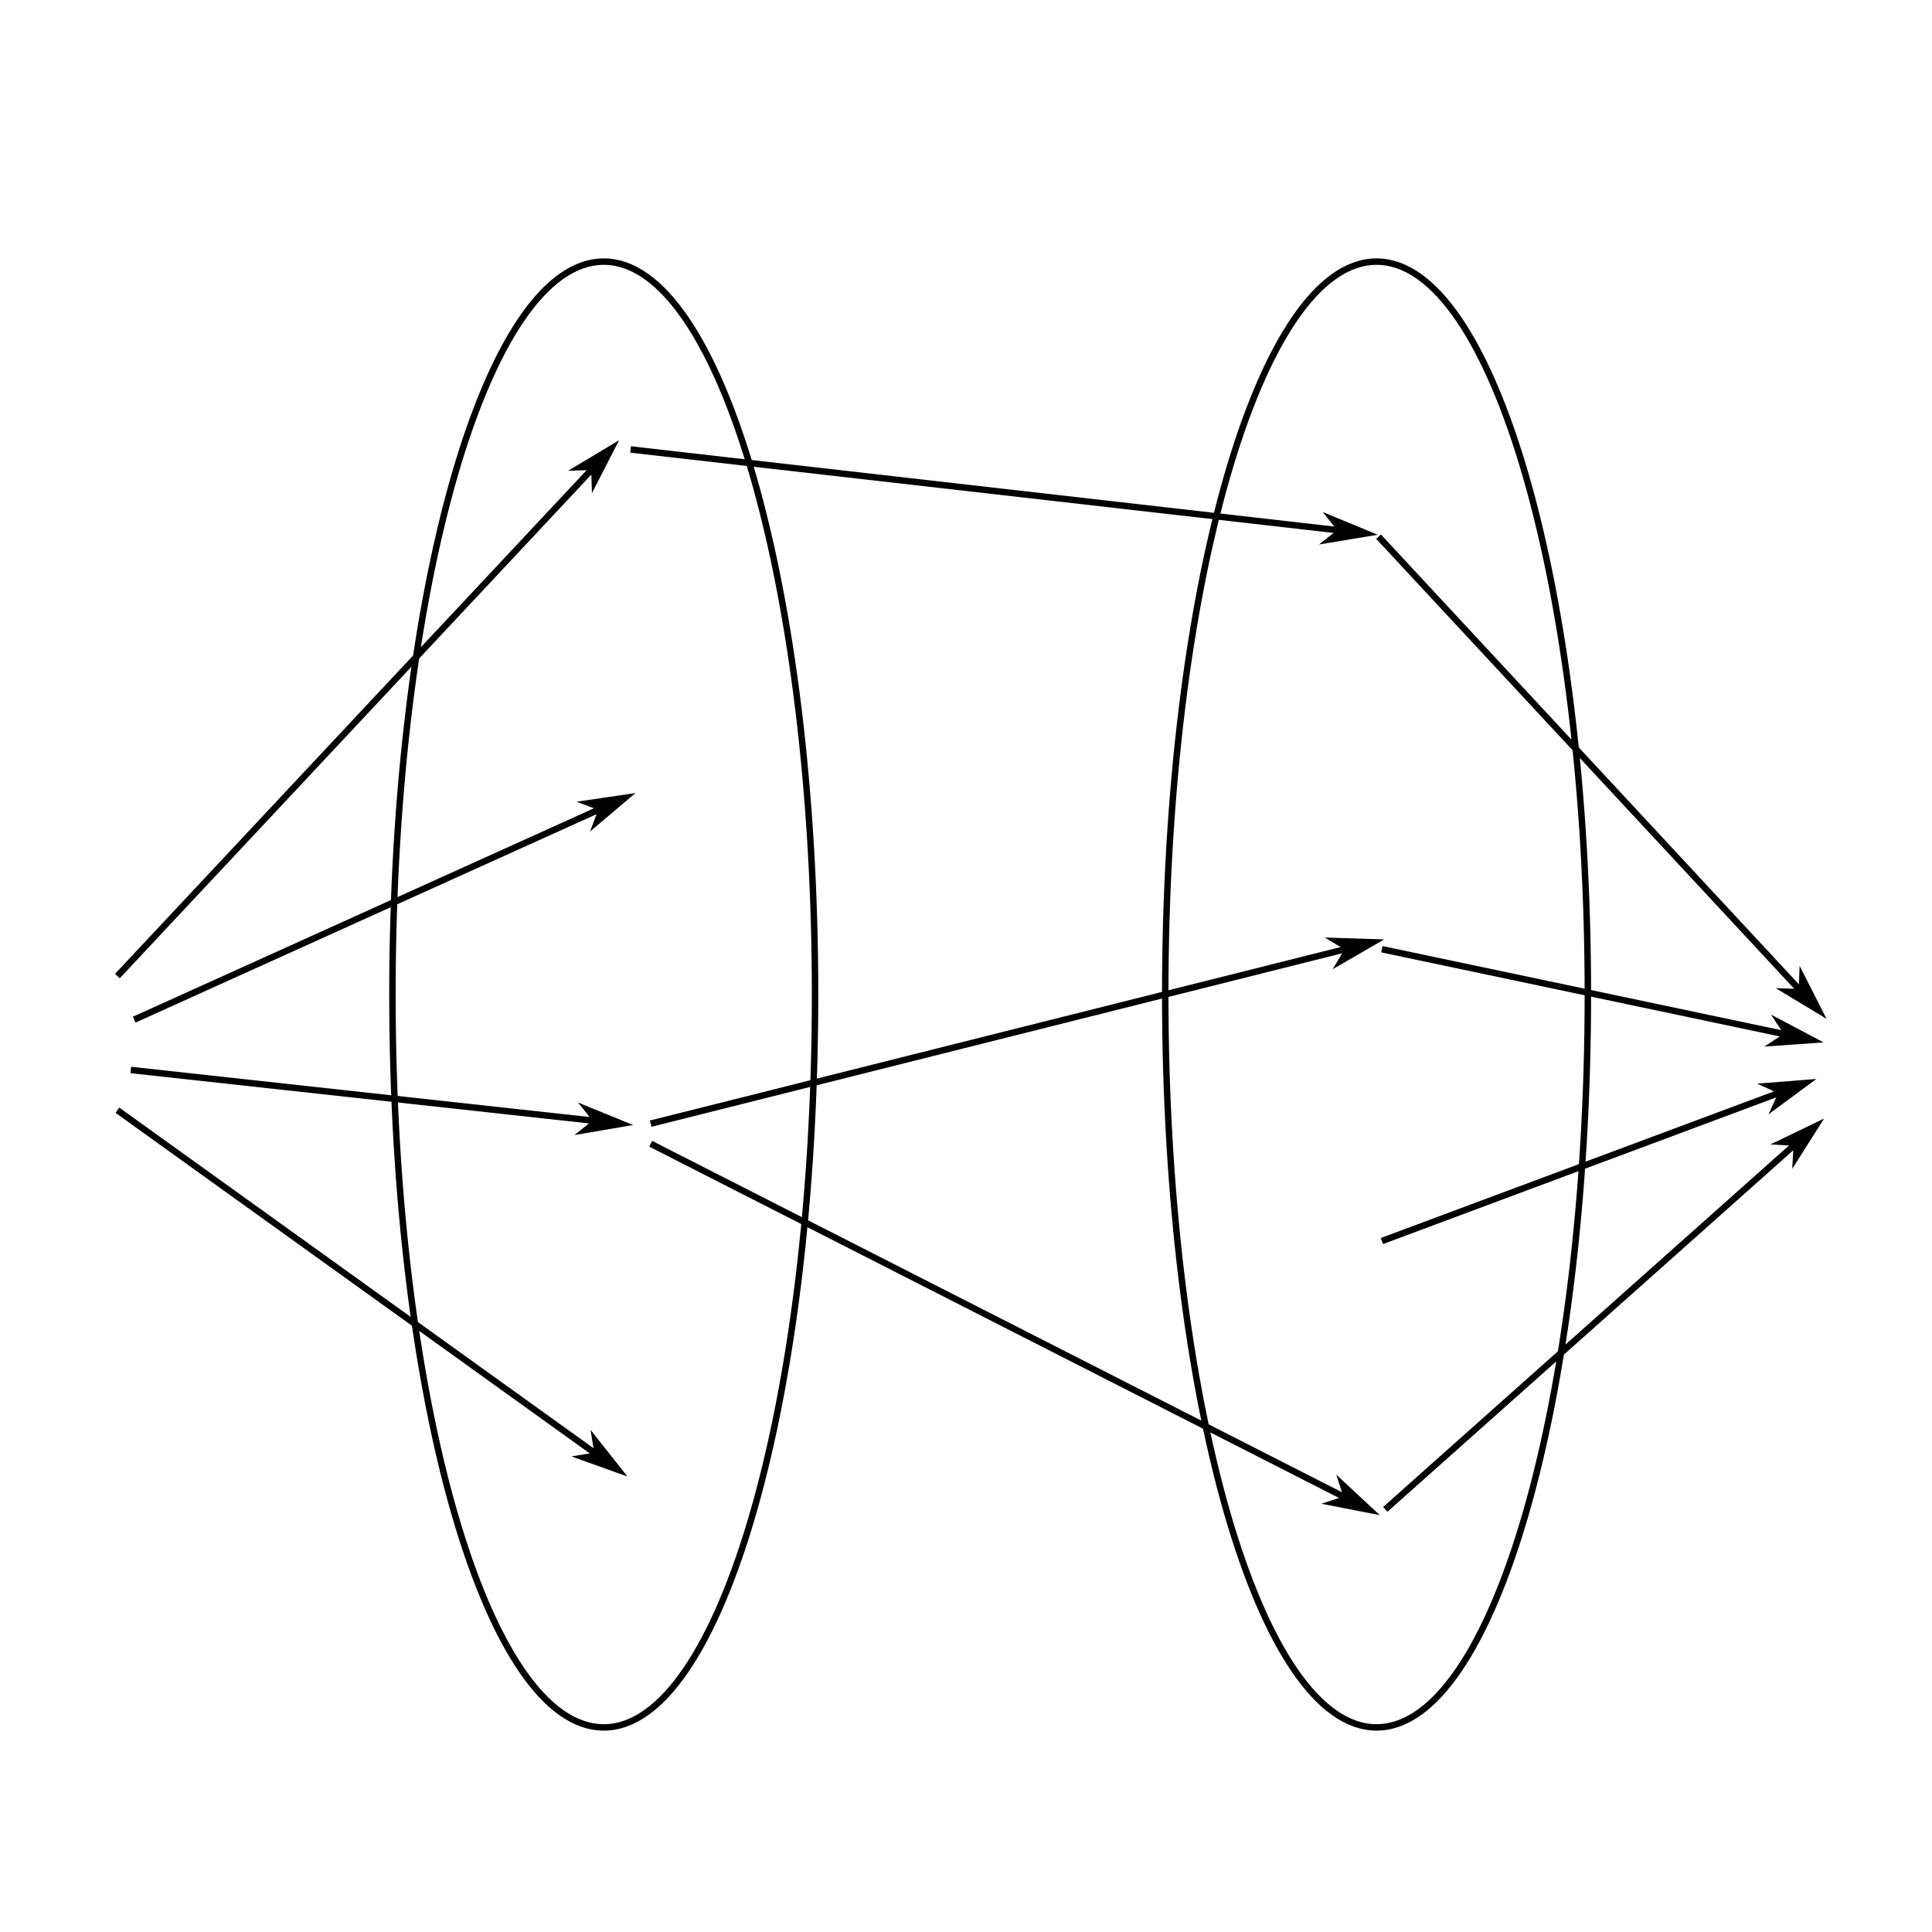
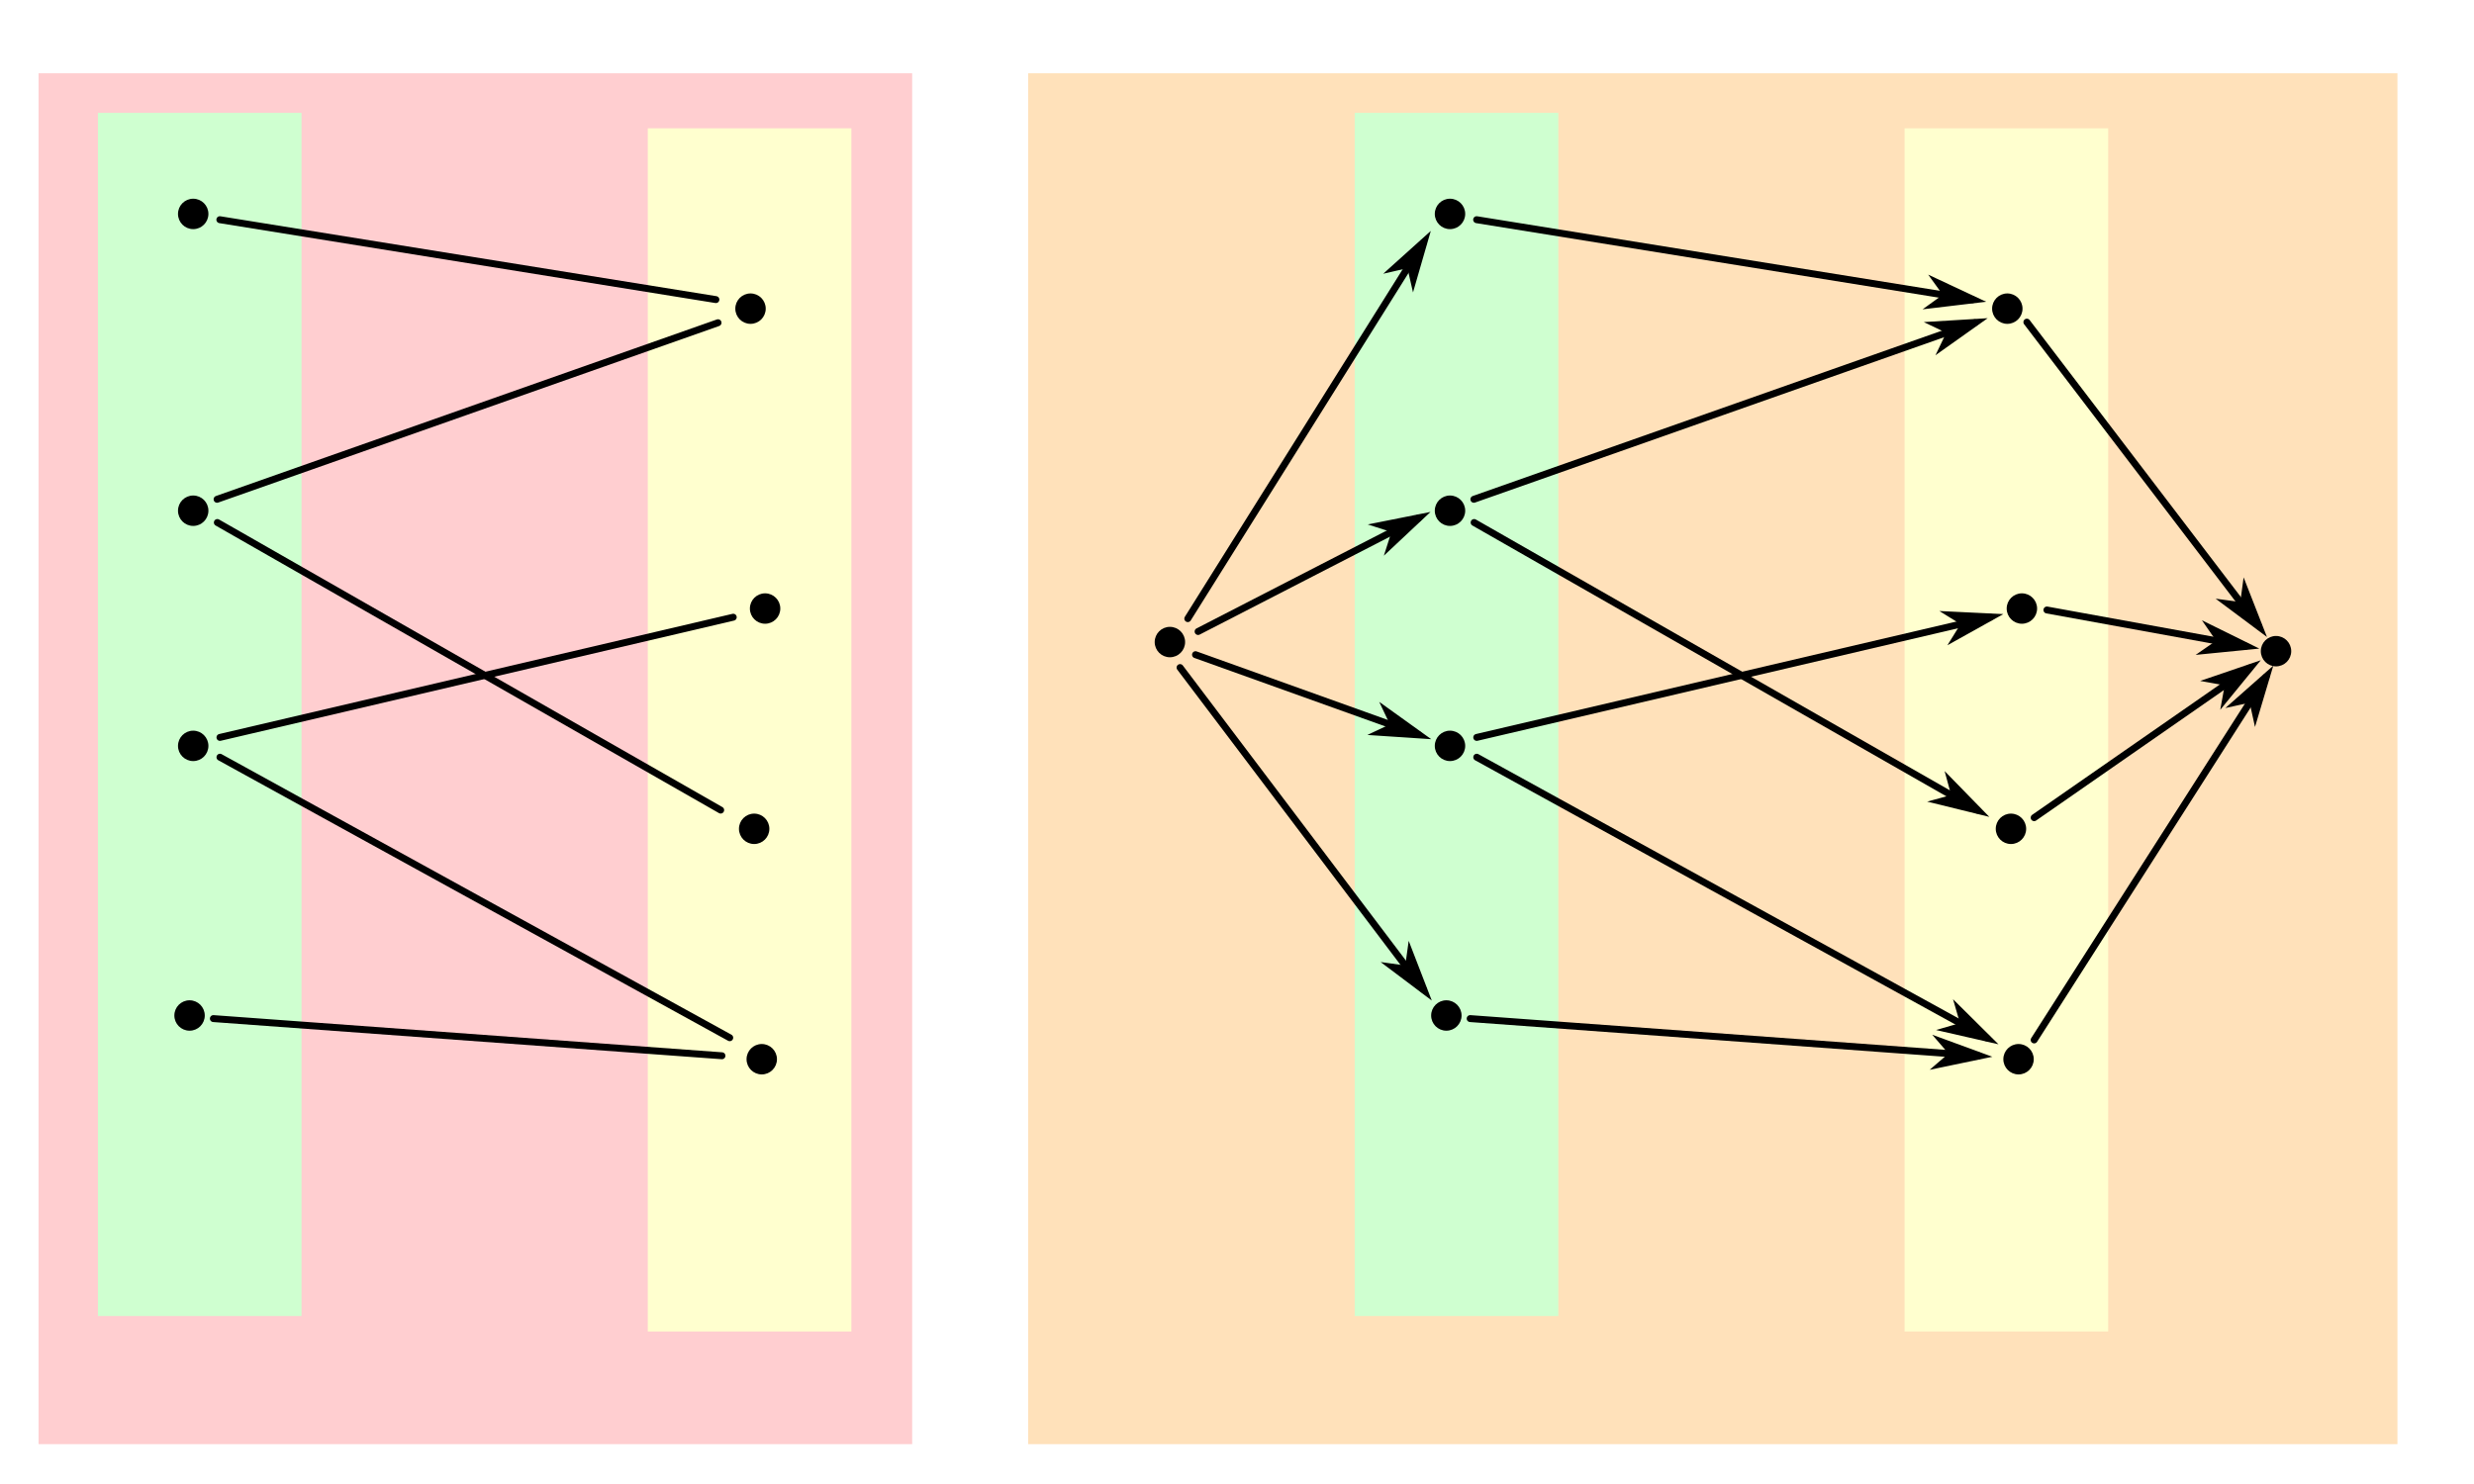
- <svg xmlns="http://www.w3.org/2000/svg" width="300" height="300" id="svg2" version="1.1">
+ <svg xmlns="http://www.w3.org/2000/svg" width="500" height="300" id="svg2" version="1.1">
  <defs id="defs4">
-     <marker orient="auto" refY="0.0" refX="0.0" id="Arrow1Mend" style="overflow:visible;">
-       <path id="path3808" d="M 0.0,0.0 L 5.0,-5.0 L -12.5,0.0 L 5.0,5.0 L 0.0,0.0 z " style="fill-rule:evenodd;stroke:#000000;stroke-width:1.0pt;" transform="scale(0.4) rotate(180) translate(10,0)" />
+     <marker orient="auto" refY="0" refX="0" id="Arrow1Mend" style="overflow:visible">
+       <path id="path3808" d="M 0,0 5,-5 -12.5,0 5,5 0,0 Z" style="fill-rule:evenodd;stroke:#000000;stroke-width:1pt" transform="matrix(-0.4,0,0,-0.4,-4,0)" />
+     </marker>
+     <marker orient="auto" refY="0" refX="0" id="Arrow1Mend-1" style="overflow:visible">
+       <path id="path3808-7" d="M 0,0 5,-5 -12.5,0 5,5 0,0 Z" style="fill-rule:evenodd;stroke:#000000;stroke-width:1pt" transform="matrix(-0.4,0,0,-0.4,-4,0)" />
+     </marker>
+     <marker orient="auto" refY="0" refX="0" id="Arrow1Mend-9" style="overflow:visible">
+       <path id="path3808-73" d="M 0,0 5,-5 -12.5,0 5,5 0,0 Z" style="fill-rule:evenodd;stroke:#000000;stroke-width:1pt" transform="matrix(-0.4,0,0,-0.4,-4,0)" />
+     </marker>
+     <marker orient="auto" refY="0" refX="0" id="Arrow1Mend-9-7" style="overflow:visible">
+       <path id="path3808-73-8" d="M 0,0 5,-5 -12.5,0 5,5 0,0 Z" style="fill-rule:evenodd;stroke:#000000;stroke-width:1pt" transform="matrix(-0.4,0,0,-0.4,-4,0)" />
+     </marker>
+     <marker orient="auto" refY="0" refX="0" id="Arrow1Mend-13" style="overflow:visible">
+       <path id="path3808-5" d="M 0,0 5,-5 -12.5,0 5,5 0,0 Z" style="fill-rule:evenodd;stroke:#000000;stroke-width:1pt" transform="matrix(-0.4,0,0,-0.4,-4,0)" />
+     </marker>
+     <marker orient="auto" refY="0" refX="0" id="Arrow1Mend-13-2" style="overflow:visible">
+       <path id="path3808-5-6" d="M 0,0 5,-5 -12.5,0 5,5 0,0 Z" style="fill-rule:evenodd;stroke:#000000;stroke-width:1pt" transform="matrix(-0.4,0,0,-0.4,-4,0)" />
+     </marker>
+     <marker orient="auto" refY="0" refX="0" id="Arrow1Mend-13-2-9" style="overflow:visible">
+       <path id="path3808-5-6-7" d="M 0,0 5,-5 -12.5,0 5,5 0,0 Z" style="fill-rule:evenodd;stroke:#000000;stroke-width:1pt" transform="matrix(-0.4,0,0,-0.4,-4,0)" />
+     </marker>
+     <marker orient="auto" refY="0" refX="0" id="Arrow1Mend-13-2-9-1" style="overflow:visible">
+       <path id="path3808-5-6-7-3" d="M 0,0 5,-5 -12.5,0 5,5 0,0 Z" style="fill-rule:evenodd;stroke:#000000;stroke-width:1pt" transform="matrix(-0.4,0,0,-0.4,-4,0)" />
+     </marker>
+     <marker orient="auto" refY="0" refX="0" id="Arrow1Mend-13-2-9-2" style="overflow:visible">
+       <path id="path3808-5-6-7-35" d="M 0,0 5,-5 -12.5,0 5,5 0,0 Z" style="fill-rule:evenodd;stroke:#000000;stroke-width:1pt" transform="matrix(-0.4,0,0,-0.4,-4,0)" />
+     </marker>
+     <marker orient="auto" refY="0" refX="0" id="Arrow1Mend-13-2-9-1-1" style="overflow:visible">
+       <path id="path3808-5-6-7-3-6" d="M 0,0 5,-5 -12.5,0 5,5 0,0 Z" style="fill-rule:evenodd;stroke:#000000;stroke-width:1pt" transform="matrix(-0.4,0,0,-0.4,-4,0)" />
+     </marker>
+     <marker orient="auto" refY="0" refX="0" id="Arrow1Mend-13-2-9-1-4" style="overflow:visible">
+       <path id="path3808-5-6-7-3-7" d="M 0,0 5,-5 -12.5,0 5,5 0,0 Z" style="fill-rule:evenodd;stroke:#000000;stroke-width:1pt" transform="matrix(-0.4,0,0,-0.4,-4,0)" />
+     </marker>
+     <marker orient="auto" refY="0" refX="0" id="Arrow1Mend-13-3" style="overflow:visible">
+       <path id="path3808-5-4" d="M 0,0 5,-5 -12.5,0 5,5 0,0 Z" style="fill-rule:evenodd;stroke:#000000;stroke-width:1pt" transform="matrix(-0.4,0,0,-0.4,-4,0)" />
+     </marker>
+     <marker orient="auto" refY="0" refX="0" id="Arrow1Mend-13-2-3" style="overflow:visible">
+       <path id="path3808-5-6-78" d="M 0,0 5,-5 -12.5,0 5,5 0,0 Z" style="fill-rule:evenodd;stroke:#000000;stroke-width:1pt" transform="matrix(-0.4,0,0,-0.4,-4,0)" />
+     </marker>
+     <marker orient="auto" refY="0" refX="0" id="Arrow1Mend-13-2-9-8" style="overflow:visible">
+       <path id="path3808-5-6-7-0" d="M 0,0 5,-5 -12.5,0 5,5 0,0 Z" style="fill-rule:evenodd;stroke:#000000;stroke-width:1pt" transform="matrix(-0.4,0,0,-0.4,-4,0)" />
+     </marker>
+     <marker orient="auto" refY="0" refX="0" id="Arrow1Mend-13-2-9-1-16" style="overflow:visible">
+       <path id="path3808-5-6-7-3-3" d="M 0,0 5,-5 -12.5,0 5,5 0,0 Z" style="fill-rule:evenodd;stroke:#000000;stroke-width:1pt" transform="matrix(-0.4,0,0,-0.4,-4,0)" />
+     </marker>
+     <marker orient="auto" refY="0" refX="0" id="Arrow1Mend-13-2-9-1-1-7" style="overflow:visible">
+       <path id="path3808-5-6-7-3-6-6" d="M 0,0 5,-5 -12.5,0 5,5 0,0 Z" style="fill-rule:evenodd;stroke:#000000;stroke-width:1pt" transform="matrix(-0.4,0,0,-0.4,-4,0)" />
+     </marker>
+     <marker orient="auto" refY="0" refX="0" id="Arrow1Mend-13-2-9-1-4-5" style="overflow:visible">
+       <path id="path3808-5-6-7-3-7-6" d="M 0,0 5,-5 -12.5,0 5,5 0,0 Z" style="fill-rule:evenodd;stroke:#000000;stroke-width:1pt" transform="matrix(-0.4,0,0,-0.4,-4,0)" />
+     </marker>
+     <marker orient="auto" refY="0" refX="0" id="Arrow1Mend-13-3-5" style="overflow:visible">
+       <path id="path3808-5-4-6" d="M 0,0 5,-5 -12.5,0 5,5 0,0 Z" style="fill-rule:evenodd;stroke:#000000;stroke-width:1pt" transform="matrix(-0.4,0,0,-0.4,-4,0)" />
+     </marker>
+     <marker orient="auto" refY="0" refX="0" id="Arrow1Mend-13-3-6" style="overflow:visible">
+       <path id="path3808-5-4-3" d="M 0,0 5,-5 -12.5,0 5,5 0,0 Z" style="fill-rule:evenodd;stroke:#000000;stroke-width:1pt" transform="matrix(-0.4,0,0,-0.4,-4,0)" />
+     </marker>
+     <marker orient="auto" refY="0" refX="0" id="Arrow1Mend-13-3-50" style="overflow:visible">
+       <path id="path3808-5-4-31" d="M 0,0 5,-5 -12.5,0 5,5 0,0 Z" style="fill-rule:evenodd;stroke:#000000;stroke-width:1pt" transform="matrix(-0.4,0,0,-0.4,-4,0)" />
+     </marker>
+     <marker orient="auto" refY="0" refX="0" id="Arrow1Mend-13-3-4" style="overflow:visible">
+       <path id="path3808-5-4-63" d="M 0,0 5,-5 -12.5,0 5,5 0,0 Z" style="fill-rule:evenodd;stroke:#000000;stroke-width:1pt" transform="matrix(-0.4,0,0,-0.4,-4,0)" />
+     </marker>
+     <marker orient="auto" refY="0" refX="0" id="Arrow1Mend-13-3-8" style="overflow:visible">
+       <path id="path3808-5-4-35" d="M 0,0 5,-5 -12.5,0 5,5 0,0 Z" style="fill-rule:evenodd;stroke:#000000;stroke-width:1pt" transform="matrix(-0.4,0,0,-0.4,-4,0)" />
+     </marker>
+     <marker orient="auto" refY="0" refX="0" id="Arrow1Mend-13-3-9" style="overflow:visible">
+       <path id="path3808-5-4-1" d="M 0,0 5,-5 -12.5,0 5,5 0,0 Z" style="fill-rule:evenodd;stroke:#000000;stroke-width:1pt" transform="matrix(-0.4,0,0,-0.4,-4,0)" />
+     </marker>
+     <marker orient="auto" refY="0" refX="0" id="Arrow1Mend-13-3-7" style="overflow:visible">
+       <path id="path3808-5-4-351" d="M 0,0 5,-5 -12.5,0 5,5 0,0 Z" style="fill-rule:evenodd;stroke:#000000;stroke-width:1pt" transform="matrix(-0.4,0,0,-0.4,-4,0)" />
+     </marker>
+     <marker orient="auto" refY="0" refX="0" id="Arrow1Mend-13-3-40" style="overflow:visible">
+       <path id="path3808-5-4-9" d="M 0,0 5,-5 -12.5,0 5,5 0,0 Z" style="fill-rule:evenodd;stroke:#000000;stroke-width:1pt" transform="matrix(-0.4,0,0,-0.4,-4,0)" />
    </marker>
  </defs>
  <g id="layer1" transform="translate(0,-752.3622)">
-     <path style="fill:none;fill-opacity:1;stroke:#000000;stroke-width:1;stroke-linecap:round;stroke-linejoin:round;stroke-miterlimit:4;stroke-opacity:1;stroke-dasharray:none;stroke-dashoffset:0" id="path3753" d="m 126.562,154.427 a 32.812,113.802 0 1 1 -65.625,0 32.812,113.802 0 1 1 65.625,0 z" transform="translate(0,752.3622)" />
-     <path transform="translate(120,752.3622)" style="fill:none;stroke:#000000;stroke-width:1;stroke-linecap:round;stroke-linejoin:round;stroke-miterlimit:4;stroke-opacity:1;stroke-dasharray:none;stroke-dashoffset:0" id="path3753-9" d="m 126.562,154.427 a 32.812,113.802 0 1 1 -65.625,0 32.812,113.802 0 1 1 65.625,0 z" />
-     <path style="fill:none;stroke:#000000;stroke-width:1px;stroke-linecap:butt;stroke-linejoin:miter;stroke-opacity:1;marker-end:url(#Arrow1Mend)" d="m 18.229,151.562 76.562,-81.771" id="path3773" transform="translate(0,752.3622)" />
-     <path style="fill:none;stroke:#000000;stroke-width:1px;stroke-linecap:butt;stroke-linejoin:miter;stroke-opacity:1;marker-end:url(#Arrow1Mend)" d="M 20.833,158.333 96.875,123.958" id="path3775" transform="translate(0,752.3622)" />
-     <path style="fill:none;stroke:#000000;stroke-width:1px;stroke-linecap:butt;stroke-linejoin:miter;stroke-opacity:1;marker-end:url(#Arrow1Mend)" d="m 20.312,166.146 76.042,8.333" id="path3777" transform="translate(0,752.3622)" />
-     <path style="fill:none;stroke:#000000;stroke-width:1px;stroke-linecap:butt;stroke-linejoin:miter;stroke-opacity:1;marker-end:url(#Arrow1Mend)" d="M 18.229,172.396 95.833,228.125" id="path3779" transform="translate(0,752.3622)" />
-     <path style="fill:none;stroke:#000000;stroke-width:1px;stroke-linecap:butt;stroke-linejoin:miter;stroke-opacity:1;marker-end:url(#Arrow1Mend)" d="M 97.917,69.792 211.979,82.812" id="path3781" transform="translate(0,752.3622)" />
-     <path style="fill:none;stroke:#000000;stroke-width:1px;stroke-linecap:butt;stroke-linejoin:miter;stroke-opacity:1;marker-end:url(#Arrow1Mend)" d="m 101.042,174.479 111.979,-28.125" id="path3783" transform="translate(0,752.3622)" />
-     <path style="fill:none;stroke:#000000;stroke-width:1px;stroke-linecap:butt;stroke-linejoin:miter;stroke-opacity:1;marker-end:url(#Arrow1Mend)" d="M 101.042,177.604 212.5,234.375" id="path3785" transform="translate(0,752.3622)" />
-     <path style="fill:none;stroke:#000000;stroke-width:1px;stroke-linecap:butt;stroke-linejoin:miter;stroke-opacity:1;marker-end:url(#Arrow1Mend)" d="m 214.062,83.333 68.229,73.437" id="path3787" transform="translate(0,752.3622)" />
-     <path style="fill:none;stroke:#000000;stroke-width:1px;stroke-linecap:butt;stroke-linejoin:miter;stroke-opacity:1;marker-end:url(#Arrow1Mend)" d="M 214.583,147.396 281.25,161.458" id="path3789" transform="translate(0,752.3622)" />
-     <path style="fill:none;stroke:#000000;stroke-width:1px;stroke-linecap:butt;stroke-linejoin:miter;stroke-opacity:1;marker-end:url(#Arrow1Mend)" d="m 214.583,192.708 65.625,-24.479" id="path3791" transform="translate(0,752.3622)" />
-     <path style="fill:none;stroke:#000000;stroke-width:1px;stroke-linecap:butt;stroke-linejoin:miter;stroke-opacity:1;marker-end:url(#Arrow1Mend)" d="M 215.104,234.375 281.771,175" id="path3793" transform="translate(0,752.3622)" />
-     <flowRoot xml:space="preserve" id="flowRoot4607" style="font-size:9px;font-style:normal;font-variant:normal;font-weight:normal;font-stretch:normal;line-height:125%;letter-spacing:0px;word-spacing:0px;fill:#000000;fill-opacity:1;stroke:none;font-family:Gentium Basic;-inkscape-font-specification:Gentium Basic" transform="translate(3.125,757.0497)">
-       <flowRegion id="flowRegion4609">
-         <rect id="rect4611" width="70.833" height="50" x="54.688" y="256.771" />
-       </flowRegion>
-       <flowPara id="flowPara4613" style="font-size:20px">A</flowPara>
-     </flowRoot>
-     <flowRoot xml:space="preserve" id="flowRoot4607-6" style="font-size:9px;font-style:normal;font-variant:normal;font-weight:normal;font-stretch:normal;line-height:125%;letter-spacing:0px;word-spacing:0px;fill:#000000;fill-opacity:1;stroke:none;font-family:Gentium Basic;-inkscape-font-specification:Gentium Basic" transform="translate(131.6504,760.7339)">
-       <flowRegion id="flowRegion4609-4">
-         <rect id="rect4611-3" width="70.833" height="50" x="54.688" y="256.771" />
-       </flowRegion>
-       <flowPara id="flowPara4613-8" style="font-size:20px">B</flowPara>
-     </flowRoot>
-     <flowRoot xml:space="preserve" id="flowRoot4642" style="font-size:9px;font-style:normal;font-variant:normal;font-weight:normal;font-stretch:normal;line-height:125%;letter-spacing:0px;word-spacing:0px;fill:#000000;fill-opacity:1;stroke:none;font-family:Gentium Basic;-inkscape-font-specification:Gentium Basic" transform="translate(9.375,757.5705)">
-       <flowRegion id="flowRegion4644">
-         <rect id="rect4646" width="39.583" height="44.271" x="-3.646" y="144.271" />
-       </flowRegion>
-       <flowPara id="flowPara4648" style="font-size:16px">s</flowPara>
-     </flowRoot>
-     <flowRoot xml:space="preserve" id="flowRoot4642-6" style="font-size:9px;font-style:normal;font-variant:normal;font-weight:normal;font-stretch:normal;line-height:125%;letter-spacing:0px;word-spacing:0px;fill:#000000;fill-opacity:1;stroke:none;font-family:Gentium Basic;-inkscape-font-specification:Gentium Basic" transform="translate(291.1797,764.8374)">
-       <flowRegion id="flowRegion4644-7">
-         <rect id="rect4646-6" width="39.583" height="44.271" x="-3.646" y="144.271" />
-       </flowRegion>
-       <flowPara id="flowPara4648-5" style="font-size:16px">t</flowPara>
+     <rect style="fill:#ffced0;fill-opacity:1;stroke:none;stroke-width:1.4;stroke-linecap:round;stroke-linejoin:round;stroke-miterlimit:4;stroke-dasharray:none;stroke-dashoffset:0;stroke-opacity:1" id="rect5119-4" width="176.562" height="277.13" x="7.792" y="767.175" />
+     <rect style="fill:#ffffcf;fill-opacity:1;stroke:none;stroke-width:1.4;stroke-linecap:round;stroke-linejoin:round;stroke-miterlimit:4;stroke-dasharray:none;stroke-dashoffset:0;stroke-opacity:1" id="rect5119-9" width="41.146" height="243.229" x="130.917" y="778.3" />
+     <rect style="fill:#cfffd0;fill-opacity:1;stroke:none;stroke-width:1.4;stroke-linecap:round;stroke-linejoin:round;stroke-miterlimit:4;stroke-dasharray:none;stroke-dashoffset:0;stroke-opacity:1" id="rect5119" width="41.146" height="243.229" x="19.792" y="775.175" />
+     <g id="g5027" transform="translate(0,-24)">
+       <circle r="3.073" cy="819.606" cx="39.047" id="path4176" style="fill:#000000;fill-opacity:1;stroke:none;stroke-width:1.4;stroke-linecap:round;stroke-linejoin:round;stroke-miterlimit:4;stroke-dasharray:none;stroke-dashoffset:0;stroke-opacity:1" />
+       <circle r="3.073" cy="838.757" cx="151.682" id="path4176-0" style="fill:#000000;fill-opacity:1;stroke:none;stroke-width:1.4;stroke-linecap:round;stroke-linejoin:round;stroke-miterlimit:4;stroke-dasharray:none;stroke-dashoffset:0;stroke-opacity:1" />
+       <circle r="3.073" cy="879.606" cx="39.047" id="path4176-05" style="fill:#000000;fill-opacity:1;stroke:none;stroke-width:1.4;stroke-linecap:round;stroke-linejoin:round;stroke-miterlimit:4;stroke-dasharray:none;stroke-dashoffset:0;stroke-opacity:1" />
+       <circle r="3.073" cy="899.381" cx="154.628" id="path4176-0-9" style="fill:#000000;fill-opacity:1;stroke:none;stroke-width:1.4;stroke-linecap:round;stroke-linejoin:round;stroke-miterlimit:4;stroke-dasharray:none;stroke-dashoffset:0;stroke-opacity:1" />
+       <circle r="3.073" cy="943.913" cx="152.418" id="path4176-0-9-7" style="fill:#000000;fill-opacity:1;stroke:none;stroke-width:1.4;stroke-linecap:round;stroke-linejoin:round;stroke-miterlimit:4;stroke-dasharray:none;stroke-dashoffset:0;stroke-opacity:1" />
+       <circle r="3.073" cy="990.49" cx="153.952" id="path4176-0-9-7-7" style="fill:#000000;fill-opacity:1;stroke:none;stroke-width:1.4;stroke-linecap:round;stroke-linejoin:round;stroke-miterlimit:4;stroke-dasharray:none;stroke-dashoffset:0;stroke-opacity:1" />
+       <circle r="3.073" cy="927.145" cx="39.047" id="path4176-05-1" style="fill:#000000;fill-opacity:1;stroke:none;stroke-width:1.4;stroke-linecap:round;stroke-linejoin:round;stroke-miterlimit:4;stroke-dasharray:none;stroke-dashoffset:0;stroke-opacity:1" />
+       <circle r="3.073" cy="981.651" cx="38.311" id="path4176-05-2" style="fill:#000000;fill-opacity:1;stroke:none;stroke-width:1.4;stroke-linecap:round;stroke-linejoin:round;stroke-miterlimit:4;stroke-dasharray:none;stroke-dashoffset:0;stroke-opacity:1" />
+       <path id="path3781-1" d="M 44.431,820.775 144.683,836.926" style="fill:none;stroke:#000000;stroke-width:1.4;stroke-linecap:round;stroke-linejoin:miter;stroke-miterlimit:4;stroke-dasharray:none;stroke-opacity:1" />
+       <path id="path3781-1-4" d="M 43.926,881.993 145.651,940.128" style="fill:none;stroke:#000000;stroke-width:1.4;stroke-linecap:round;stroke-linejoin:miter;stroke-miterlimit:4;stroke-dasharray:none;stroke-opacity:1" />
+       <path id="path3781-1-4-8" d="M 44.453,929.439 147.48,986.143" style="fill:none;stroke:#000000;stroke-width:1.4;stroke-linecap:round;stroke-linejoin:miter;stroke-miterlimit:4;stroke-dasharray:none;stroke-opacity:1" />
+       <path id="path3781-1-4-8-7" d="M 44.453,925.433 148.191,901.136" style="fill:none;stroke:#000000;stroke-width:1.4;stroke-linecap:round;stroke-linejoin:miter;stroke-miterlimit:4;stroke-dasharray:none;stroke-opacity:1" />
+       <path id="path3781-1-4-8-7-0" d="M 43.872,877.296 145.113,841.604" style="fill:none;stroke:#000000;stroke-width:1.4;stroke-linecap:round;stroke-linejoin:miter;stroke-miterlimit:4;stroke-dasharray:none;stroke-opacity:1" />
+       <path id="path3781-1-4-8-7-09" d="m 43.123,982.276 102.785,7.515" style="fill:none;stroke:#000000;stroke-width:1.4;stroke-linecap:round;stroke-linejoin:miter;stroke-miterlimit:4;stroke-dasharray:none;stroke-opacity:1" />
+     </g>
+     <flowRoot xml:space="preserve" id="flowRoot4607-5" style="font-style:normal;font-variant:normal;font-weight:normal;font-stretch:normal;font-size:9px;line-height:125%;font-family:'Gentium Basic';-inkscape-font-specification:'Gentium Basic';letter-spacing:0px;word-spacing:0px;fill:#000000;fill-opacity:1;stroke:none" transform="translate(28.55079,757.8374)">
+       <flowRegion id="flowRegion4609-7">
+         <rect id="rect4611-0" width="70.833" height="50" x="54.688" y="256.771" />
+       </flowRegion>
+       <flowPara style="font-style:normal;font-variant:normal;font-weight:bold;font-stretch:normal;font-size:20px;font-family:'Gentium Basic';-inkscape-font-specification:'Gentium Basic Bold'" id="flowPara5067">G</flowPara>
+     </flowRoot>
+     <flowRoot xml:space="preserve" id="flowRoot4607-63" style="font-style:normal;font-variant:normal;font-weight:normal;font-stretch:normal;font-size:9px;line-height:125%;font-family:'Gentium Basic';-inkscape-font-specification:'Gentium Basic';letter-spacing:0px;word-spacing:0px;fill:#000000;fill-opacity:1;stroke:none" transform="translate(-22.67463,724.8017)">
+       <flowRegion id="flowRegion4609-77">
+         <rect id="rect4611-6" width="70.833" height="50" x="54.688" y="256.771" />
+       </flowRegion>
+       <flowPara id="flowPara4613-4" style="font-size:20px">A</flowPara>
+     </flowRoot>
+     <flowRoot xml:space="preserve" id="flowRoot4607-6-1" style="font-style:normal;font-variant:normal;font-weight:normal;font-stretch:normal;font-size:9px;line-height:125%;font-family:'Gentium Basic';-inkscape-font-specification:'Gentium Basic';letter-spacing:0px;word-spacing:0px;fill:#000000;fill-opacity:1;stroke:none" transform="translate(92.79999,724.8172)">
+       <flowRegion id="flowRegion4609-4-1">
+         <rect id="rect4611-3-2" width="70.833" height="50" x="54.688" y="256.771" />
+       </flowRegion>
+       <flowPara id="flowPara4613-8-5" style="font-size:20px">B</flowPara>
+     </flowRoot>
+     <rect style="fill:#ffe1ba;fill-opacity:1;stroke:none;stroke-width:1.4;stroke-linecap:round;stroke-linejoin:round;stroke-miterlimit:4;stroke-dasharray:none;stroke-dashoffset:0;stroke-opacity:1" id="rect5119-4-3" width="276.736" height="277.13" x="207.792" y="767.175" />
+     <rect style="fill:#ffffcf;fill-opacity:1;stroke:none;stroke-width:1.4;stroke-linecap:round;stroke-linejoin:round;stroke-miterlimit:4;stroke-dasharray:none;stroke-dashoffset:0;stroke-opacity:1" id="rect5119-9-4" width="41.146" height="243.229" x="384.917" y="778.3" />
+     <rect style="fill:#cfffd0;fill-opacity:1;stroke:none;stroke-width:1.4;stroke-linecap:round;stroke-linejoin:round;stroke-miterlimit:4;stroke-dasharray:none;stroke-dashoffset:0;stroke-opacity:1" id="rect5119-6" width="41.146" height="243.229" x="273.792" y="775.175" />
+     <g id="g5420" transform="translate(0,-10)">
+       <circle r="3.073" cy="805.606" cx="293.047" id="path4176-09" style="fill:#000000;fill-opacity:1;stroke:none;stroke-width:1.4;stroke-linecap:round;stroke-linejoin:round;stroke-miterlimit:4;stroke-dasharray:none;stroke-dashoffset:0;stroke-opacity:1" />
+       <circle r="3.073" cy="824.757" cx="405.682" id="path4176-0-5" style="fill:#000000;fill-opacity:1;stroke:none;stroke-width:1.4;stroke-linecap:round;stroke-linejoin:round;stroke-miterlimit:4;stroke-dasharray:none;stroke-dashoffset:0;stroke-opacity:1" />
+       <circle r="3.073" cy="865.606" cx="293.047" id="path4176-05-0" style="fill:#000000;fill-opacity:1;stroke:none;stroke-width:1.4;stroke-linecap:round;stroke-linejoin:round;stroke-miterlimit:4;stroke-dasharray:none;stroke-dashoffset:0;stroke-opacity:1" />
+       <circle r="3.073" cy="885.381" cx="408.628" id="path4176-0-9-8" style="fill:#000000;fill-opacity:1;stroke:none;stroke-width:1.4;stroke-linecap:round;stroke-linejoin:round;stroke-miterlimit:4;stroke-dasharray:none;stroke-dashoffset:0;stroke-opacity:1" />
+       <circle r="3.073" cy="929.913" cx="406.418" id="path4176-0-9-7-1" style="fill:#000000;fill-opacity:1;stroke:none;stroke-width:1.4;stroke-linecap:round;stroke-linejoin:round;stroke-miterlimit:4;stroke-dasharray:none;stroke-dashoffset:0;stroke-opacity:1" />
+       <circle r="3.073" cy="976.49" cx="407.952" id="path4176-0-9-7-7-1" style="fill:#000000;fill-opacity:1;stroke:none;stroke-width:1.4;stroke-linecap:round;stroke-linejoin:round;stroke-miterlimit:4;stroke-dasharray:none;stroke-dashoffset:0;stroke-opacity:1" />
+       <circle r="3.073" cy="913.145" cx="293.047" id="path4176-05-1-9" style="fill:#000000;fill-opacity:1;stroke:none;stroke-width:1.4;stroke-linecap:round;stroke-linejoin:round;stroke-miterlimit:4;stroke-dasharray:none;stroke-dashoffset:0;stroke-opacity:1" />
+       <circle r="3.073" cy="967.651" cx="292.311" id="path4176-05-2-4" style="fill:#000000;fill-opacity:1;stroke:none;stroke-width:1.4;stroke-linecap:round;stroke-linejoin:round;stroke-miterlimit:4;stroke-dasharray:none;stroke-dashoffset:0;stroke-opacity:1" />
+       <path id="path3781-1-6" d="m 298.431,806.775 100.252,16.151" style="fill:none;stroke:#000000;stroke-width:1.4;stroke-linecap:round;stroke-linejoin:miter;stroke-miterlimit:4;stroke-dasharray:none;stroke-opacity:1;marker-end:url(#Arrow1Mend-13-3)" />
+       <path id="path3781-1-4-1" d="m 297.926,867.993 101.725,58.136" style="fill:none;stroke:#000000;stroke-width:1.4;stroke-linecap:round;stroke-linejoin:miter;stroke-miterlimit:4;stroke-dasharray:none;stroke-opacity:1;marker-end:url(#Arrow1Mend-13-2-3)" />
+       <path id="path3781-1-4-8-5" d="m 298.453,915.439 103.027,56.703" style="fill:none;stroke:#000000;stroke-width:1.4;stroke-linecap:round;stroke-linejoin:miter;stroke-miterlimit:4;stroke-dasharray:none;stroke-opacity:1;marker-end:url(#Arrow1Mend-13-2-9-8)" />
+       <path id="path3781-1-4-8-7-2" d="M 298.453,911.433 402.191,887.136" style="fill:none;stroke:#000000;stroke-width:1.4;stroke-linecap:round;stroke-linejoin:miter;stroke-miterlimit:4;stroke-dasharray:none;stroke-opacity:1;marker-end:url(#Arrow1Mend-13-2-9-1-16)" />
+       <path id="path3781-1-4-8-7-0-4" d="M 297.872,863.296 399.113,827.604" style="fill:none;stroke:#000000;stroke-width:1.4;stroke-linecap:round;stroke-linejoin:miter;stroke-miterlimit:4;stroke-dasharray:none;stroke-opacity:1;marker-end:url(#Arrow1Mend-13-2-9-1-1-7)" />
+       <path id="path3781-1-4-8-7-09-0" d="m 297.123,968.276 102.785,7.515" style="fill:none;stroke:#000000;stroke-width:1.4;stroke-linecap:round;stroke-linejoin:miter;stroke-miterlimit:4;stroke-dasharray:none;stroke-opacity:1;marker-end:url(#Arrow1Mend-13-2-9-1-4-5)" />
+     </g>
+     <flowRoot xml:space="preserve" id="flowRoot4607-5-8" style="font-style:normal;font-variant:normal;font-weight:normal;font-stretch:normal;font-size:9px;line-height:125%;font-family:'Gentium Basic';-inkscape-font-specification:'Gentium Basic';letter-spacing:0px;word-spacing:0px;fill:#000000;fill-opacity:1;stroke:none" transform="translate(286.6588,756.6636)">
+       <flowRegion id="flowRegion4609-7-2">
+         <rect id="rect4611-0-0" width="70.833" height="50" x="54.688" y="256.771" />
+       </flowRegion>
+       <flowPara style="font-style:normal;font-variant:normal;font-weight:bold;font-stretch:normal;font-size:20px;font-family:'Gentium Basic';-inkscape-font-specification:'Gentium Basic Bold'" id="flowPara5067-8">G'</flowPara>
+     </flowRoot>
+     <flowRoot xml:space="preserve" id="flowRoot4607-63-4" style="font-style:normal;font-variant:normal;font-weight:normal;font-stretch:normal;font-size:9px;line-height:125%;font-family:'Gentium Basic';-inkscape-font-specification:'Gentium Basic';letter-spacing:0px;word-spacing:0px;fill:#000000;fill-opacity:1;stroke:none" transform="translate(231.3254,724.8017)">
+       <flowRegion id="flowRegion4609-77-3">
+         <rect id="rect4611-6-7" width="70.833" height="50" x="54.688" y="256.771" />
+       </flowRegion>
+       <flowPara id="flowPara4613-4-7" style="font-size:20px">A</flowPara>
+     </flowRoot>
+     <flowRoot xml:space="preserve" id="flowRoot4607-6-1-0" style="font-style:normal;font-variant:normal;font-weight:normal;font-stretch:normal;font-size:9px;line-height:125%;font-family:'Gentium Basic';-inkscape-font-specification:'Gentium Basic';letter-spacing:0px;word-spacing:0px;fill:#000000;fill-opacity:1;stroke:none" transform="translate(346.8,724.8172)">
+       <flowRegion id="flowRegion4609-4-1-3">
+         <rect id="rect4611-3-2-2" width="70.833" height="50" x="54.688" y="256.771" />
+       </flowRegion>
+       <flowPara id="flowPara4613-8-5-8" style="font-size:20px">B</flowPara>
+     </flowRoot>
+     <circle style="fill:#000000;fill-opacity:1;stroke:none;stroke-width:1.4;stroke-linecap:round;stroke-linejoin:round;stroke-miterlimit:4;stroke-dasharray:none;stroke-dashoffset:0;stroke-opacity:1" id="path4176-09-8" cx="236.439" cy="882.158" r="3.073" />
+     <circle style="fill:#000000;fill-opacity:1;stroke:none;stroke-width:1.4;stroke-linecap:round;stroke-linejoin:round;stroke-miterlimit:4;stroke-dasharray:none;stroke-dashoffset:0;stroke-opacity:1" id="path4176-09-6" cx="459.988" cy="884" r="3.073" />
+     <path id="path3781-1-6-9" d="M 240.055,877.42 287.702,801.383" style="fill:none;stroke:#000000;stroke-width:1.4;stroke-linecap:round;stroke-linejoin:miter;stroke-miterlimit:4;stroke-dasharray:none;stroke-opacity:1;marker-end:url(#Arrow1Mend-13-3-5)" />
+     <path id="path3781-1-6-94" d="M 242.138,880.024 286.661,857.112" style="fill:none;stroke:#000000;stroke-width:1.4;stroke-linecap:round;stroke-linejoin:miter;stroke-miterlimit:4;stroke-dasharray:none;stroke-opacity:1;marker-end:url(#Arrow1Mend-13-3-6)" />
+     <path id="path3781-1-6-8" d="m 241.617,884.711 45.043,16.151" style="fill:none;stroke:#000000;stroke-width:1.4;stroke-linecap:round;stroke-linejoin:miter;stroke-miterlimit:4;stroke-dasharray:none;stroke-opacity:1;marker-end:url(#Arrow1Mend-13-3-50)" />
+     <path id="path3781-1-6-1" d="M 238.492,887.315 287.703,952.425" style="fill:none;stroke:#000000;stroke-width:1.4;stroke-linecap:round;stroke-linejoin:miter;stroke-miterlimit:4;stroke-dasharray:none;stroke-opacity:1;marker-end:url(#Arrow1Mend-13-3-4)" />
+     <path id="path3781-1-6-83" d="m 409.633,817.486 46.851,61.45" style="fill:none;stroke:#000000;stroke-width:1.4;stroke-linecap:round;stroke-linejoin:miter;stroke-miterlimit:4;stroke-dasharray:none;stroke-opacity:1;marker-end:url(#Arrow1Mend-13-3-8)" />
+     <path id="path3781-1-6-0" d="m 413.684,875.675 40.221,7.312" style="fill:none;stroke:#000000;stroke-width:1.4;stroke-linecap:round;stroke-linejoin:miter;stroke-miterlimit:4;stroke-dasharray:none;stroke-opacity:1;marker-end:url(#Arrow1Mend-13-3-9)" />
+     <path id="path3781-1-6-2" d="m 411.106,917.66 43.536,-30.253" style="fill:none;stroke:#000000;stroke-width:1.4;stroke-linecap:round;stroke-linejoin:miter;stroke-miterlimit:4;stroke-dasharray:none;stroke-opacity:1;marker-end:url(#Arrow1Mend-13-3-7)" />
+     <path id="path3781-1-6-29" d="m 411.106,962.591 46.851,-73.342" style="fill:none;stroke:#000000;stroke-width:1.4;stroke-linecap:round;stroke-linejoin:miter;stroke-miterlimit:4;stroke-dasharray:none;stroke-opacity:1;marker-end:url(#Arrow1Mend-13-3-40)" />
+     <flowRoot xml:space="preserve" id="flowRoot4607-5-8-5" style="font-style:normal;font-variant:normal;font-weight:normal;font-stretch:normal;font-size:9px;line-height:125%;font-family:'Gentium Basic';-inkscape-font-specification:'Gentium Basic';text-align:center;letter-spacing:0px;word-spacing:0px;text-anchor:middle;fill:#000000;fill-opacity:1;stroke:none" transform="translate(137.2639,598.9063)">
+       <flowRegion id="flowRegion4609-7-2-6">
+         <rect id="rect4611-0-0-0" width="70.833" height="50" x="54.688" y="256.771" style="text-align:center;text-anchor:middle" />
+       </flowRegion>
+       <flowPara style="font-style:normal;font-variant:normal;font-weight:bold;font-stretch:normal;font-size:20px;font-family:'Gentium Basic';-inkscape-font-specification:'Gentium Basic Bold';text-align:center;text-anchor:middle" id="flowPara5067-8-2">s</flowPara>
+     </flowRoot>
+     <flowRoot xml:space="preserve" id="flowRoot4607-5-8-5-1" style="font-style:normal;font-variant:normal;font-weight:normal;font-stretch:normal;font-size:9px;line-height:125%;font-family:'Gentium Basic';-inkscape-font-specification:'Gentium Basic';text-align:center;letter-spacing:0px;word-spacing:0px;text-anchor:middle;fill:#000000;fill-opacity:1;stroke:none" transform="translate(380.5589,601.6489)">
+       <flowRegion id="flowRegion4609-7-2-6-0">
+         <rect id="rect4611-0-0-0-7" width="70.833" height="50" x="54.688" y="256.771" style="text-align:center;text-anchor:middle" />
+       </flowRegion>
+       <flowPara style="font-style:normal;font-variant:normal;font-weight:bold;font-stretch:normal;font-size:20px;font-family:'Gentium Basic';-inkscape-font-specification:'Gentium Basic Bold';text-align:center;text-anchor:middle" id="flowPara5067-8-2-4">t</flowPara>
+     </flowRoot>
+     <flowRoot xml:space="preserve" id="flowRoot4607-5-8-5-8" style="font-style:normal;font-variant:normal;font-weight:normal;font-stretch:normal;font-size:9px;line-height:125%;font-family:'Gentium Basic';-inkscape-font-specification:'Gentium Basic';text-align:center;letter-spacing:0px;word-spacing:0px;text-anchor:middle;fill:#000000;fill-opacity:1;stroke:none" transform="translate(168.8421,564.1804)">
+       <flowRegion id="flowRegion4609-7-2-6-9">
+         <rect id="rect4611-0-0-0-0" width="70.833" height="50" x="54.688" y="256.771" style="text-align:center;text-anchor:middle" />
+       </flowRegion>
+       <flowPara style="font-style:normal;font-variant:normal;font-weight:normal;font-stretch:normal;font-size:15px;font-family:'Gentium Basic';-inkscape-font-specification:'Gentium Basic';text-align:center;text-anchor:middle" id="flowPara5067-8-2-47">1</flowPara>
+     </flowRoot>
+     <flowRoot xml:space="preserve" id="flowRoot4607-5-8-5-8-9" style="font-style:normal;font-variant:normal;font-weight:normal;font-stretch:normal;font-size:9px;line-height:125%;font-family:'Gentium Basic';-inkscape-font-specification:'Gentium Basic';text-align:center;letter-spacing:0px;word-spacing:0px;text-anchor:middle;fill:#000000;fill-opacity:1;stroke:none" transform="translate(173.3311,592.9874)">
+       <flowRegion id="flowRegion4609-7-2-6-9-2">
+         <rect id="rect4611-0-0-0-0-2" width="70.833" height="50" x="54.688" y="256.771" style="text-align:center;text-anchor:middle" />
+       </flowRegion>
+       <flowPara style="font-style:normal;font-variant:normal;font-weight:normal;font-stretch:normal;font-size:15px;font-family:'Gentium Basic';-inkscape-font-specification:'Gentium Basic';text-align:center;text-anchor:middle" id="flowPara5067-8-2-47-8">1</flowPara>
+     </flowRoot>
+     <flowRoot xml:space="preserve" id="flowRoot4607-5-8-5-8-5" style="font-style:normal;font-variant:normal;font-weight:normal;font-stretch:normal;font-size:9px;line-height:125%;font-family:'Gentium Basic';-inkscape-font-specification:'Gentium Basic';text-align:center;letter-spacing:0px;word-spacing:0px;text-anchor:middle;fill:#000000;fill-opacity:1;stroke:none" transform="translate(174.991,617.0556)">
+       <flowRegion id="flowRegion4609-7-2-6-9-8">
+         <rect id="rect4611-0-0-0-0-3" width="70.833" height="50" x="54.688" y="256.771" style="text-align:center;text-anchor:middle" />
+       </flowRegion>
+       <flowPara style="font-style:normal;font-variant:normal;font-weight:normal;font-stretch:normal;font-size:15px;font-family:'Gentium Basic';-inkscape-font-specification:'Gentium Basic';text-align:center;text-anchor:middle" id="flowPara5067-8-2-47-5">1</flowPara>
+     </flowRoot>
+     <flowRoot xml:space="preserve" id="flowRoot4607-5-8-5-8-92" style="font-style:normal;font-variant:normal;font-weight:normal;font-stretch:normal;font-size:9px;line-height:125%;font-family:'Gentium Basic';-inkscape-font-specification:'Gentium Basic';text-align:center;letter-spacing:0px;word-spacing:0px;text-anchor:middle;fill:#000000;fill-opacity:1;stroke:none" transform="translate(172.0862,640.2938)">
+       <flowRegion id="flowRegion4609-7-2-6-9-3">
+         <rect id="rect4611-0-0-0-0-26" width="70.833" height="50" x="54.688" y="256.771" style="text-align:center;text-anchor:middle" />
+       </flowRegion>
+       <flowPara style="font-style:normal;font-variant:normal;font-weight:normal;font-stretch:normal;font-size:15px;font-family:'Gentium Basic';-inkscape-font-specification:'Gentium Basic';text-align:center;text-anchor:middle" id="flowPara5067-8-2-47-2">1</flowPara>
+     </flowRoot>
+     <flowRoot xml:space="preserve" id="flowRoot4607-5-8-5-8-1" style="font-style:normal;font-variant:normal;font-weight:normal;font-stretch:normal;font-size:9px;line-height:125%;font-family:'Gentium Basic';-inkscape-font-specification:'Gentium Basic';text-align:center;letter-spacing:0px;word-spacing:0px;text-anchor:middle;fill:#000000;fill-opacity:1;stroke:none" transform="translate(261.7194,687.1853)">
+       <flowRegion id="flowRegion4609-7-2-6-9-0">
+         <rect id="rect4611-0-0-0-0-8" width="70.833" height="50" x="54.688" y="256.771" style="text-align:center;text-anchor:middle" />
+       </flowRegion>
+       <flowPara style="font-style:normal;font-variant:normal;font-weight:normal;font-stretch:normal;font-size:15px;font-family:'Gentium Basic';-inkscape-font-specification:'Gentium Basic';text-align:center;text-anchor:middle" id="flowPara5067-8-2-47-54">1</flowPara>
+     </flowRoot>
+     <flowRoot xml:space="preserve" id="flowRoot4607-5-8-5-8-2" style="font-style:normal;font-variant:normal;font-weight:normal;font-stretch:normal;font-size:9px;line-height:125%;font-family:'Gentium Basic';-inkscape-font-specification:'Gentium Basic';text-align:center;letter-spacing:0px;word-spacing:0px;text-anchor:middle;fill:#000000;fill-opacity:1;stroke:none" transform="translate(261.3045,659.7974)">
+       <flowRegion id="flowRegion4609-7-2-6-9-06">
+         <rect id="rect4611-0-0-0-0-9" width="70.833" height="50" x="54.688" y="256.771" style="text-align:center;text-anchor:middle" />
+       </flowRegion>
+       <flowPara style="font-style:normal;font-variant:normal;font-weight:normal;font-stretch:normal;font-size:15px;font-family:'Gentium Basic';-inkscape-font-specification:'Gentium Basic';text-align:center;text-anchor:middle" id="flowPara5067-8-2-47-6">1</flowPara>
+     </flowRoot>
+     <flowRoot xml:space="preserve" id="flowRoot4607-5-8-5-8-0" style="font-style:normal;font-variant:normal;font-weight:normal;font-stretch:normal;font-size:9px;line-height:125%;font-family:'Gentium Basic';-inkscape-font-specification:'Gentium Basic';text-align:center;letter-spacing:0px;word-spacing:0px;text-anchor:middle;fill:#000000;fill-opacity:1;stroke:none" transform="translate(239.3111,599.6269)">
+       <flowRegion id="flowRegion4609-7-2-6-9-069">
+         <rect id="rect4611-0-0-0-0-0" width="70.833" height="50" x="54.688" y="256.771" style="text-align:center;text-anchor:middle" />
+       </flowRegion>
+       <flowPara style="font-style:normal;font-variant:normal;font-weight:normal;font-stretch:normal;font-size:15px;font-family:'Gentium Basic';-inkscape-font-specification:'Gentium Basic';text-align:center;text-anchor:middle" id="flowPara5067-8-2-47-28">1</flowPara>
+     </flowRoot>
+     <flowRoot xml:space="preserve" id="flowRoot4607-5-8-5-8-15" style="font-style:normal;font-variant:normal;font-weight:normal;font-stretch:normal;font-size:9px;line-height:125%;font-family:'Gentium Basic';-inkscape-font-specification:'Gentium Basic';text-align:center;letter-spacing:0px;word-spacing:0px;text-anchor:middle;fill:#000000;fill-opacity:1;stroke:none" transform="translate(281.223,605.4365)">
+       <flowRegion id="flowRegion4609-7-2-6-9-01">
+         <rect id="rect4611-0-0-0-0-21" width="70.833" height="50" x="54.688" y="256.771" style="text-align:center;text-anchor:middle" />
+       </flowRegion>
+       <flowPara style="font-style:normal;font-variant:normal;font-weight:normal;font-stretch:normal;font-size:15px;font-family:'Gentium Basic';-inkscape-font-specification:'Gentium Basic';text-align:center;text-anchor:middle" id="flowPara5067-8-2-47-4">1</flowPara>
+     </flowRoot>
+     <flowRoot xml:space="preserve" id="flowRoot4607-5-8-5-8-7" style="font-style:normal;font-variant:normal;font-weight:normal;font-stretch:normal;font-size:9px;line-height:125%;font-family:'Gentium Basic';-inkscape-font-specification:'Gentium Basic';text-align:center;letter-spacing:0px;word-spacing:0px;text-anchor:middle;fill:#000000;fill-opacity:1;stroke:none" transform="translate(250.1003,561.0348)">
+       <flowRegion id="flowRegion4609-7-2-6-9-09">
+         <rect id="rect4611-0-0-0-0-23" width="70.833" height="50" x="54.688" y="256.771" style="text-align:center;text-anchor:middle" />
+       </flowRegion>
+       <flowPara style="font-style:normal;font-variant:normal;font-weight:normal;font-stretch:normal;font-size:15px;font-family:'Gentium Basic';-inkscape-font-specification:'Gentium Basic';text-align:center;text-anchor:middle" id="flowPara5067-8-2-47-7">1</flowPara>
+     </flowRoot>
+     <flowRoot xml:space="preserve" id="flowRoot4607-5-8-5-8-4" style="font-style:normal;font-variant:normal;font-weight:normal;font-stretch:normal;font-size:9px;line-height:125%;font-family:'Gentium Basic';-inkscape-font-specification:'Gentium Basic';text-align:center;letter-spacing:0px;word-spacing:0px;text-anchor:middle;fill:#000000;fill-opacity:1;stroke:none" transform="translate(257.9847,529.0822)">
+       <flowRegion id="flowRegion4609-7-2-6-9-4">
+         <rect id="rect4611-0-0-0-0-7" width="70.833" height="50" x="54.688" y="256.771" style="text-align:center;text-anchor:middle" />
+       </flowRegion>
+       <flowPara style="font-style:normal;font-variant:normal;font-weight:normal;font-stretch:normal;font-size:15px;font-family:'Gentium Basic';-inkscape-font-specification:'Gentium Basic';text-align:center;text-anchor:middle" id="flowPara5067-8-2-47-49">1</flowPara>
+     </flowRoot>
+     <flowRoot xml:space="preserve" id="flowRoot4607-5-8-5-8-17" style="font-style:normal;font-variant:normal;font-weight:normal;font-stretch:normal;font-size:9px;line-height:125%;font-family:'Gentium Basic';-inkscape-font-specification:'Gentium Basic';text-align:center;letter-spacing:0px;word-spacing:0px;text-anchor:middle;fill:#000000;fill-opacity:1;stroke:none" transform="translate(349.2779,576.8036)">
+       <flowRegion id="flowRegion4609-7-2-6-9-29">
+         <rect id="rect4611-0-0-0-0-88" width="70.833" height="50" x="54.688" y="256.771" style="text-align:center;text-anchor:middle" />
+       </flowRegion>
+       <flowPara style="font-style:normal;font-variant:normal;font-weight:normal;font-stretch:normal;font-size:15px;font-family:'Gentium Basic';-inkscape-font-specification:'Gentium Basic';text-align:center;text-anchor:middle" id="flowPara5067-8-2-47-9">1</flowPara>
+     </flowRoot>
+     <flowRoot xml:space="preserve" id="flowRoot4607-5-8-5-8-8" style="font-style:normal;font-variant:normal;font-weight:normal;font-stretch:normal;font-size:9px;line-height:125%;font-family:'Gentium Basic';-inkscape-font-specification:'Gentium Basic';text-align:center;letter-spacing:0px;word-spacing:0px;text-anchor:middle;fill:#000000;fill-opacity:1;stroke:none" transform="translate(342.2234,602.1167)">
+       <flowRegion id="flowRegion4609-7-2-6-9-40">
+         <rect id="rect4611-0-0-0-0-07" width="70.833" height="50" x="54.688" y="256.771" style="text-align:center;text-anchor:middle" />
+       </flowRegion>
+       <flowPara style="font-style:normal;font-variant:normal;font-weight:normal;font-stretch:normal;font-size:15px;font-family:'Gentium Basic';-inkscape-font-specification:'Gentium Basic';text-align:center;text-anchor:middle" id="flowPara5067-8-2-47-93">1</flowPara>
+     </flowRoot>
+     <flowRoot xml:space="preserve" id="flowRoot4607-5-8-5-8-41" style="font-style:normal;font-variant:normal;font-weight:normal;font-stretch:normal;font-size:9px;line-height:125%;font-family:'Gentium Basic';-inkscape-font-specification:'Gentium Basic';text-align:center;letter-spacing:0px;word-spacing:0px;text-anchor:middle;fill:#000000;fill-opacity:1;stroke:none" transform="translate(344.7132,622.4502)">
+       <flowRegion id="flowRegion4609-7-2-6-9-5">
+         <rect id="rect4611-0-0-0-0-82" width="70.833" height="50" x="54.688" y="256.771" style="text-align:center;text-anchor:middle" />
+       </flowRegion>
+       <flowPara style="font-style:normal;font-variant:normal;font-weight:normal;font-stretch:normal;font-size:15px;font-family:'Gentium Basic';-inkscape-font-specification:'Gentium Basic';text-align:center;text-anchor:middle" id="flowPara5067-8-2-47-1">1</flowPara>
+     </flowRoot>
+     <flowRoot xml:space="preserve" id="flowRoot4607-5-8-5-8-53" style="font-style:normal;font-variant:normal;font-weight:normal;font-stretch:normal;font-size:9px;line-height:125%;font-family:'Gentium Basic';-inkscape-font-specification:'Gentium Basic';text-align:center;letter-spacing:0px;word-spacing:0px;text-anchor:middle;fill:#000000;fill-opacity:1;stroke:none" transform="translate(345.9581,643.6136)">
+       <flowRegion id="flowRegion4609-7-2-6-9-298">
+         <rect id="rect4611-0-0-0-0-96" width="70.833" height="50" x="54.688" y="256.771" style="text-align:center;text-anchor:middle" />
+       </flowRegion>
+       <flowPara style="font-style:normal;font-variant:normal;font-weight:normal;font-stretch:normal;font-size:15px;font-family:'Gentium Basic';-inkscape-font-specification:'Gentium Basic';text-align:center;text-anchor:middle" id="flowPara5067-8-2-47-46">1</flowPara>
    </flowRoot>
  </g>
</svg>
